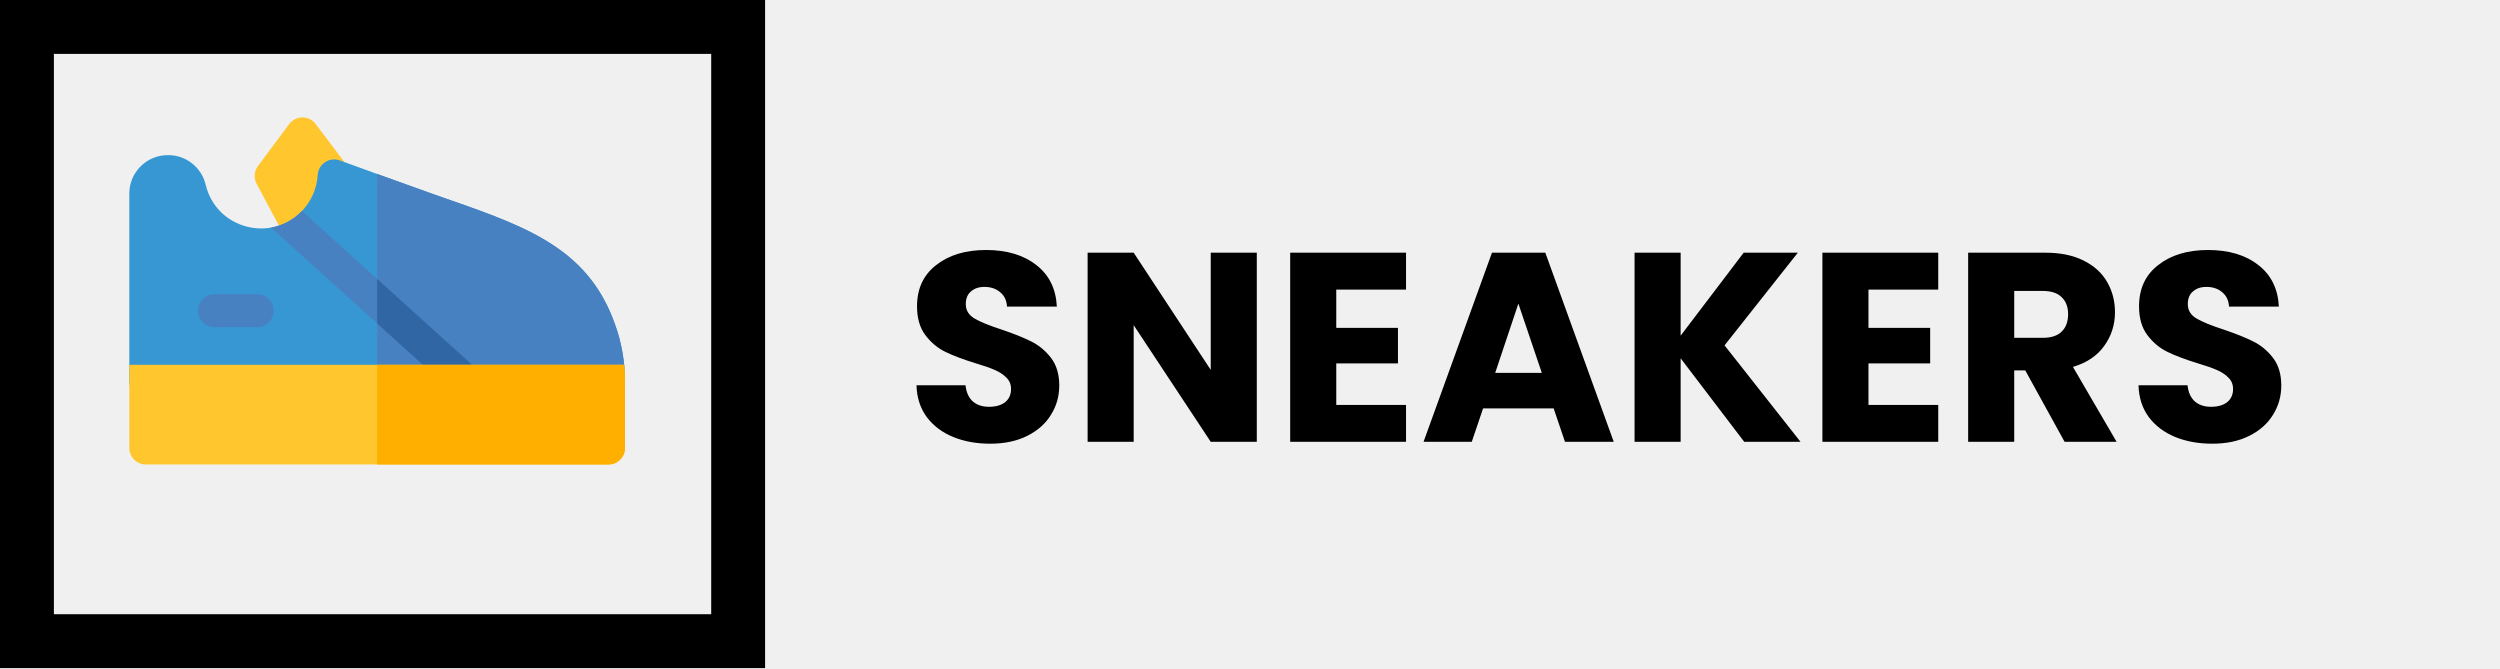
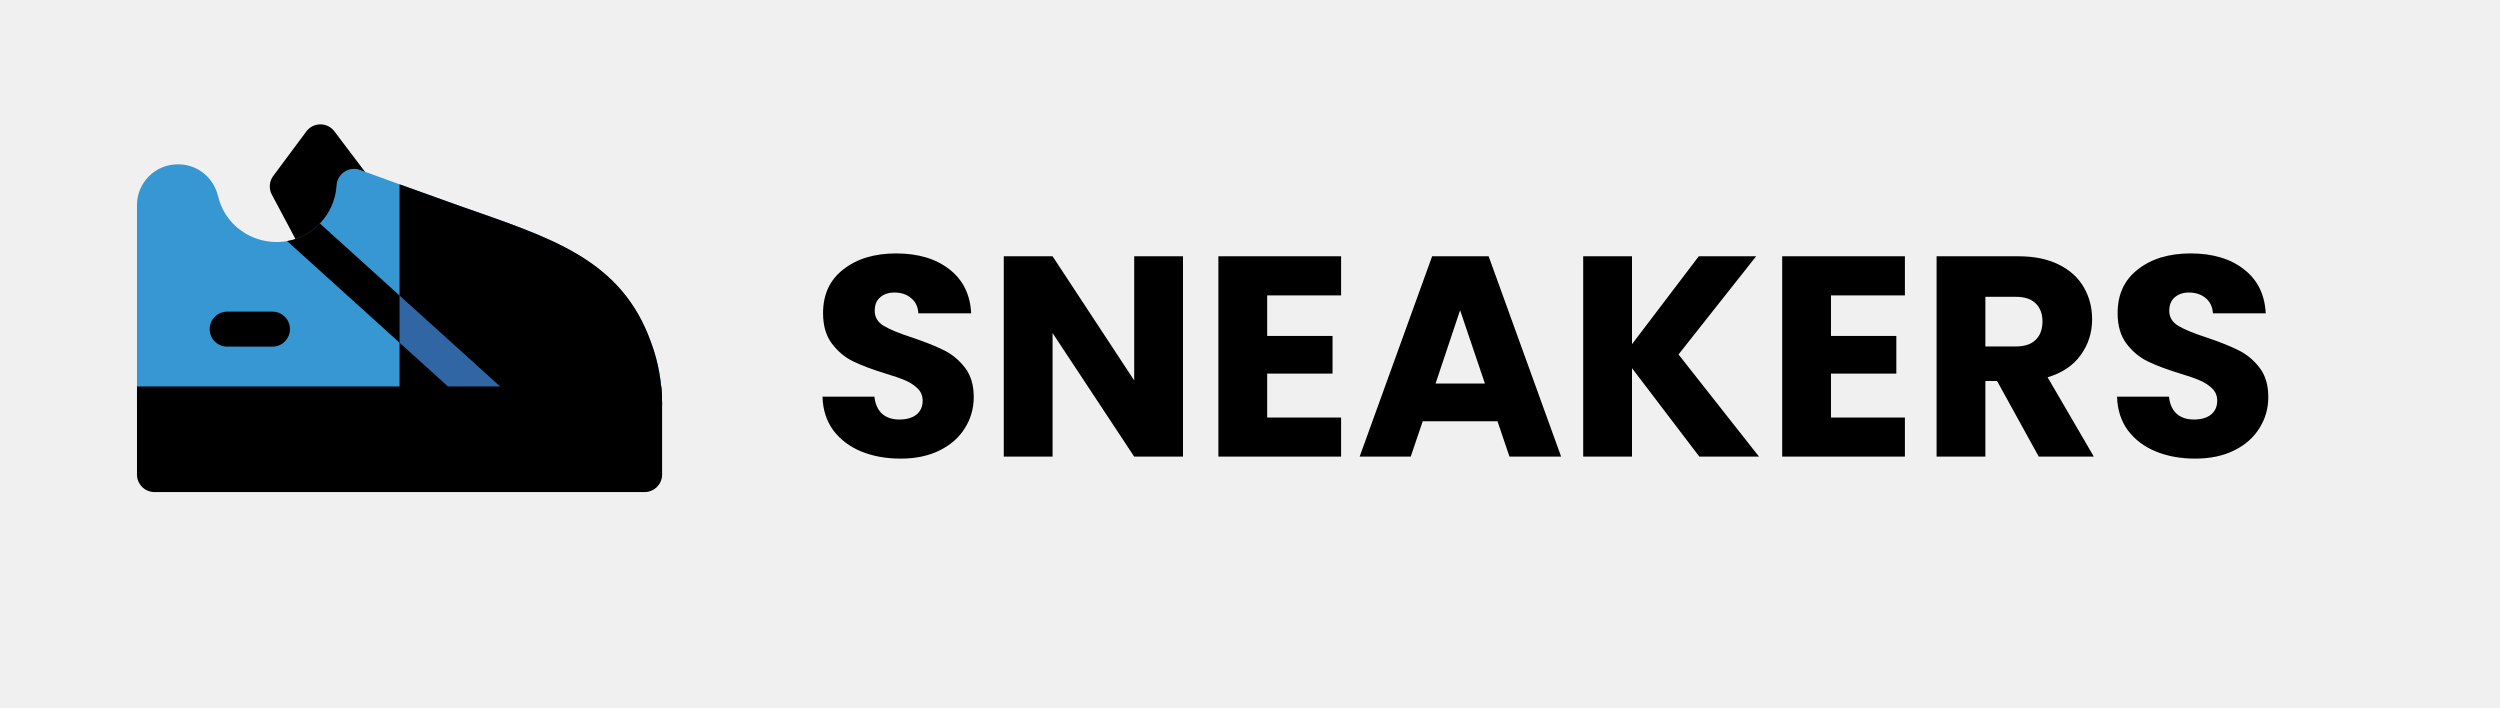
- <svg xmlns="http://www.w3.org/2000/svg" width="232" height="62" viewBox="0 0 232 62" fill="none">
-   <rect x="2.5" y="2.5" width="66" height="57" stroke="black" stroke-width="5" />
-   <path d="M91.9 41.175C90.617 41.175 89.467 40.967 88.45 40.55C87.433 40.133 86.617 39.517 86 38.7C85.4 37.883 85.083 36.9 85.05 35.75H89.6C89.667 36.4 89.892 36.9 90.275 37.25C90.658 37.583 91.158 37.75 91.775 37.75C92.408 37.75 92.908 37.608 93.275 37.325C93.642 37.025 93.825 36.617 93.825 36.1C93.825 35.667 93.675 35.308 93.375 35.025C93.092 34.742 92.733 34.508 92.3 34.325C91.883 34.142 91.283 33.933 90.5 33.7C89.367 33.35 88.442 33 87.725 32.65C87.008 32.3 86.392 31.783 85.875 31.1C85.358 30.417 85.1 29.525 85.1 28.425C85.1 26.792 85.692 25.517 86.875 24.6C88.058 23.667 89.6 23.2 91.5 23.2C93.433 23.2 94.992 23.667 96.175 24.6C97.358 25.517 97.992 26.8 98.075 28.45H93.45C93.417 27.883 93.208 27.442 92.825 27.125C92.442 26.792 91.95 26.625 91.35 26.625C90.833 26.625 90.417 26.767 90.1 27.05C89.783 27.317 89.625 27.708 89.625 28.225C89.625 28.792 89.892 29.233 90.425 29.55C90.958 29.867 91.792 30.208 92.925 30.575C94.058 30.958 94.975 31.325 95.675 31.675C96.392 32.025 97.008 32.533 97.525 33.2C98.042 33.867 98.3 34.725 98.3 35.775C98.3 36.775 98.042 37.683 97.525 38.5C97.025 39.317 96.292 39.967 95.325 40.45C94.358 40.933 93.217 41.175 91.9 41.175ZM116.631 41H112.356L105.206 30.175V41H100.931V23.45H105.206L112.356 34.325V23.45H116.631V41ZM124.005 26.875V30.425H129.73V33.725H124.005V37.575H130.48V41H119.73V23.45H130.48V26.875H124.005ZM144.18 37.9H137.63L136.58 41H132.105L138.455 23.45H143.405L149.755 41H145.23L144.18 37.9ZM143.08 34.6L140.905 28.175L138.755 34.6H143.08ZM161.863 41L155.963 33.25V41H151.688V23.45H155.963V31.15L161.813 23.45H166.838L160.038 32.05L167.088 41H161.863ZM173.394 26.875V30.425H179.119V33.725H173.394V37.575H179.869V41H169.119V23.45H179.869V26.875H173.394ZM191.595 41L187.945 34.375H186.92V41H182.645V23.45H189.82C191.203 23.45 192.378 23.692 193.345 24.175C194.328 24.658 195.061 25.325 195.545 26.175C196.028 27.008 196.27 27.942 196.27 28.975C196.27 30.142 195.936 31.183 195.27 32.1C194.62 33.017 193.653 33.667 192.37 34.05L196.42 41H191.595ZM186.92 31.35H189.57C190.353 31.35 190.936 31.158 191.32 30.775C191.72 30.392 191.92 29.85 191.92 29.15C191.92 28.483 191.72 27.958 191.32 27.575C190.936 27.192 190.353 27 189.57 27H186.92V31.35ZM205.303 41.175C204.02 41.175 202.87 40.967 201.853 40.55C200.837 40.133 200.02 39.517 199.403 38.7C198.803 37.883 198.487 36.9 198.453 35.75H203.003C203.07 36.4 203.295 36.9 203.678 37.25C204.062 37.583 204.562 37.75 205.178 37.75C205.812 37.75 206.312 37.608 206.678 37.325C207.045 37.025 207.228 36.617 207.228 36.1C207.228 35.667 207.078 35.308 206.778 35.025C206.495 34.742 206.137 34.508 205.703 34.325C205.287 34.142 204.687 33.933 203.903 33.7C202.77 33.35 201.845 33 201.128 32.65C200.412 32.3 199.795 31.783 199.278 31.1C198.762 30.417 198.503 29.525 198.503 28.425C198.503 26.792 199.095 25.517 200.278 24.6C201.462 23.667 203.003 23.2 204.903 23.2C206.837 23.2 208.395 23.667 209.578 24.6C210.762 25.517 211.395 26.8 211.478 28.45H206.853C206.82 27.883 206.612 27.442 206.228 27.125C205.845 26.792 205.353 26.625 204.753 26.625C204.237 26.625 203.82 26.767 203.503 27.05C203.187 27.317 203.028 27.708 203.028 28.225C203.028 28.792 203.295 29.233 203.828 29.55C204.362 29.867 205.195 30.208 206.328 30.575C207.462 30.958 208.378 31.325 209.078 31.675C209.795 32.025 210.412 32.533 210.928 33.2C211.445 33.867 211.703 34.725 211.703 35.775C211.703 36.775 211.445 37.683 210.928 38.5C210.428 39.317 209.695 39.967 208.728 40.45C207.762 40.933 206.62 41.175 205.303 41.175Z" fill="black" />
-   <g clip-path="url(#clip0_103_425)">
-     <path d="M26.623 22.325L23.813 17.049C23.534 16.525 23.582 15.888 23.936 15.413L26.837 11.513C27.447 10.693 28.674 10.688 29.291 11.504L32.237 15.403C32.457 15.694 32.566 16.053 32.545 16.416C32.394 19.021 31.003 21.438 28.823 22.883C28.07 23.382 27.049 23.125 26.623 22.325Z" fill="#FFC72D" />
-     <path d="M57.103 30.192C57.103 30.192 57.103 30.191 57.103 30.189C54.459 22.516 47.632 20.638 40.128 17.987C38.605 17.441 36.906 16.834 35 16.146C33.916 15.755 32.764 15.337 31.542 14.888C30.58 14.535 29.543 15.211 29.483 16.239C29.411 17.494 28.881 18.681 28.022 19.579C25.165 22.567 20.07 21.234 19.095 17.163C18.705 15.534 17.276 14.396 15.621 14.396H15.566C13.6 14.396 12 15.995 12 17.962V35.387C12 36.234 12.687 36.921 13.533 36.921H56.467C57.313 36.921 58 36.234 58 35.387C58 33.499 57.638 31.65 57.103 30.192Z" fill="#3797D3" />
-     <path d="M58 35.387C58 36.234 57.313 36.921 56.467 36.921H35V16.146C36.905 16.834 38.605 17.441 40.127 17.987C48.288 20.869 54.502 22.639 57.102 30.189C57.103 30.19 57.103 30.192 57.103 30.192C57.631 31.632 58 33.487 58 35.387Z" fill="#4881C2" />
-     <path d="M23.867 30.365H19.901C19.054 30.365 18.367 29.679 18.367 28.832C18.367 27.985 19.054 27.299 19.901 27.299H23.867C24.714 27.299 25.401 27.985 25.401 28.832C25.401 29.679 24.714 30.365 23.867 30.365Z" fill="#4881C2" />
-     <path d="M47.204 36.921H42.631L25.153 21.118C26.255 20.923 27.258 20.378 28.022 19.579L47.204 36.921Z" fill="#4881C2" />
+ <svg xmlns="http://www.w3.org/2000/svg" width="219" height="62" viewBox="0 0 219 62" fill="none">
+   <path d="M78.9 40.175C77.617 40.175 76.467 39.967 75.45 39.55C74.433 39.133 73.617 38.517 73 37.7C72.4 36.883 72.083 35.9 72.05 34.75H76.6C76.667 35.4 76.892 35.9 77.275 36.25C77.658 36.583 78.158 36.75 78.775 36.75C79.408 36.75 79.908 36.608 80.275 36.325C80.642 36.025 80.825 35.617 80.825 35.1C80.825 34.667 80.675 34.308 80.375 34.025C80.092 33.742 79.733 33.508 79.3 33.325C78.883 33.142 78.283 32.933 77.5 32.7C76.367 32.35 75.442 32 74.725 31.65C74.008 31.3 73.392 30.783 72.875 30.1C72.358 29.417 72.1 28.525 72.1 27.425C72.1 25.792 72.692 24.517 73.875 23.6C75.058 22.667 76.6 22.2 78.5 22.2C80.433 22.2 81.992 22.667 83.175 23.6C84.358 24.517 84.992 25.8 85.075 27.45H80.45C80.417 26.883 80.208 26.442 79.825 26.125C79.442 25.792 78.95 25.625 78.35 25.625C77.833 25.625 77.417 25.767 77.1 26.05C76.783 26.317 76.625 26.708 76.625 27.225C76.625 27.792 76.892 28.233 77.425 28.55C77.958 28.867 78.792 29.208 79.925 29.575C81.058 29.958 81.975 30.325 82.675 30.675C83.392 31.025 84.008 31.533 84.525 32.2C85.042 32.867 85.3 33.725 85.3 34.775C85.3 35.775 85.042 36.683 84.525 37.5C84.025 38.317 83.292 38.967 82.325 39.45C81.358 39.933 80.217 40.175 78.9 40.175ZM103.631 40H99.356L92.206 29.175V40H87.931V22.45H92.206L99.356 33.325V22.45H103.631V40ZM111.005 25.875V29.425H116.73V32.725H111.005V36.575H117.48V40H106.73V22.45H117.48V25.875H111.005ZM131.18 36.9H124.63L123.58 40H119.105L125.455 22.45H130.405L136.755 40H132.23L131.18 36.9ZM130.08 33.6L127.905 27.175L125.755 33.6H130.08ZM148.863 40L142.963 32.25V40H138.688V22.45H142.963V30.15L148.813 22.45H153.838L147.038 31.05L154.088 40H148.863ZM160.394 25.875V29.425H166.119V32.725H160.394V36.575H166.869V40H156.119V22.45H166.869V25.875H160.394ZM178.595 40L174.945 33.375H173.92V40H169.645V22.45H176.82C178.203 22.45 179.378 22.692 180.345 23.175C181.328 23.658 182.061 24.325 182.545 25.175C183.028 26.008 183.27 26.942 183.27 27.975C183.27 29.142 182.936 30.183 182.27 31.1C181.62 32.017 180.653 32.667 179.37 33.05L183.42 40H178.595ZM173.92 30.35H176.57C177.353 30.35 177.936 30.158 178.32 29.775C178.72 29.392 178.92 28.85 178.92 28.15C178.92 27.483 178.72 26.958 178.32 26.575C177.936 26.192 177.353 26 176.57 26H173.92V30.35ZM192.303 40.175C191.02 40.175 189.87 39.967 188.853 39.55C187.837 39.133 187.02 38.517 186.403 37.7C185.803 36.883 185.487 35.9 185.453 34.75H190.003C190.07 35.4 190.295 35.9 190.678 36.25C191.062 36.583 191.562 36.75 192.178 36.75C192.812 36.75 193.312 36.608 193.678 36.325C194.045 36.025 194.228 35.617 194.228 35.1C194.228 34.667 194.078 34.308 193.778 34.025C193.495 33.742 193.137 33.508 192.703 33.325C192.287 33.142 191.687 32.933 190.903 32.7C189.77 32.35 188.845 32 188.128 31.65C187.412 31.3 186.795 30.783 186.278 30.1C185.762 29.417 185.503 28.525 185.503 27.425C185.503 25.792 186.095 24.517 187.278 23.6C188.462 22.667 190.003 22.2 191.903 22.2C193.837 22.2 195.395 22.667 196.578 23.6C197.762 24.517 198.395 25.8 198.478 27.45H193.853C193.82 26.883 193.612 26.442 193.228 26.125C192.845 25.792 192.353 25.625 191.753 25.625C191.237 25.625 190.82 25.767 190.503 26.05C190.187 26.317 190.028 26.708 190.028 27.225C190.028 27.792 190.295 28.233 190.828 28.55C191.362 28.867 192.195 29.208 193.328 29.575C194.462 29.958 195.378 30.325 196.078 30.675C196.795 31.025 197.412 31.533 197.928 32.2C198.445 32.867 198.703 33.725 198.703 34.775C198.703 35.775 198.445 36.683 197.928 37.5C197.428 38.317 196.695 38.967 195.728 39.45C194.762 39.933 193.62 40.175 192.303 40.175Z" fill="black" />
+   <g clip-path="url(#clip0_300_391)">
+     <path d="M26.623 22.325L23.813 17.049C23.534 16.525 23.582 15.888 23.936 15.413L26.837 11.513C27.447 10.693 28.674 10.688 29.291 11.504L32.238 15.403C32.457 15.694 32.566 16.053 32.545 16.416C32.394 19.021 31.003 21.438 28.823 22.883C28.07 23.382 27.049 23.125 26.623 22.325Z" fill="black" />
+     <path d="M57.103 30.192L57.103 30.189C54.459 22.516 47.632 20.638 40.128 17.987C38.605 17.441 36.906 16.834 35 16.146C33.916 15.755 32.764 15.337 31.542 14.888C30.58 14.535 29.543 15.211 29.483 16.239C29.411 17.494 28.881 18.681 28.022 19.579C25.165 22.567 20.07 21.234 19.095 17.163C18.705 15.534 17.276 14.396 15.621 14.396H15.566C13.6 14.396 12 15.995 12 17.962V35.387C12 36.234 12.687 36.921 13.533 36.921H56.467C57.313 36.921 58 36.234 58 35.387C58 33.499 57.638 31.65 57.103 30.192Z" fill="#3797D3" />
+     <path d="M58 35.387C58 36.234 57.313 36.921 56.467 36.921H35V16.146C36.905 16.834 38.605 17.441 40.127 17.987C48.288 20.869 54.502 22.639 57.102 30.189C57.103 30.19 57.103 30.192 57.103 30.192C57.631 31.632 58 33.487 58 35.387Z" fill="black" />
+     <path d="M23.867 30.365H19.901C19.054 30.365 18.367 29.679 18.367 28.832C18.367 27.985 19.054 27.299 19.901 27.299H23.867C24.714 27.299 25.4 27.985 25.4 28.832C25.4 29.679 24.714 30.365 23.867 30.365Z" fill="black" />
+     <path d="M47.205 36.921H42.631L25.153 21.118C26.255 20.923 27.258 20.378 28.023 19.579L47.205 36.921Z" fill="black" />
    <path d="M47.204 36.921L35 25.887V30.021L42.631 36.921H47.204Z" fill="#2F66A3" />
-     <path d="M57.924 33.854H12V41.572C12 42.419 12.687 43.105 13.533 43.105H56.467C57.313 43.105 58 42.419 58 41.572V35.387C58 34.911 57.983 34.476 57.924 33.854Z" fill="#FFC72D" />
-     <path d="M58 35.388V41.572C58 42.419 57.313 43.105 56.467 43.105H35V33.854H57.924C57.974 34.361 58 34.872 58 35.388Z" fill="#FFAF00" />
+     <path d="M57.924 33.854H12V41.572C12 42.419 12.687 43.105 13.533 43.105H56.467C57.313 43.105 58 42.419 58 41.572V35.387C58 34.911 57.983 34.476 57.924 33.854Z" fill="black" />
  </g>
  <defs>
-     <clipPath id="clip0_103_425">
+     <clipPath id="clip0_300_391">
      <rect width="46" height="46" fill="white" transform="translate(12 4)" />
    </clipPath>
  </defs>
</svg>
